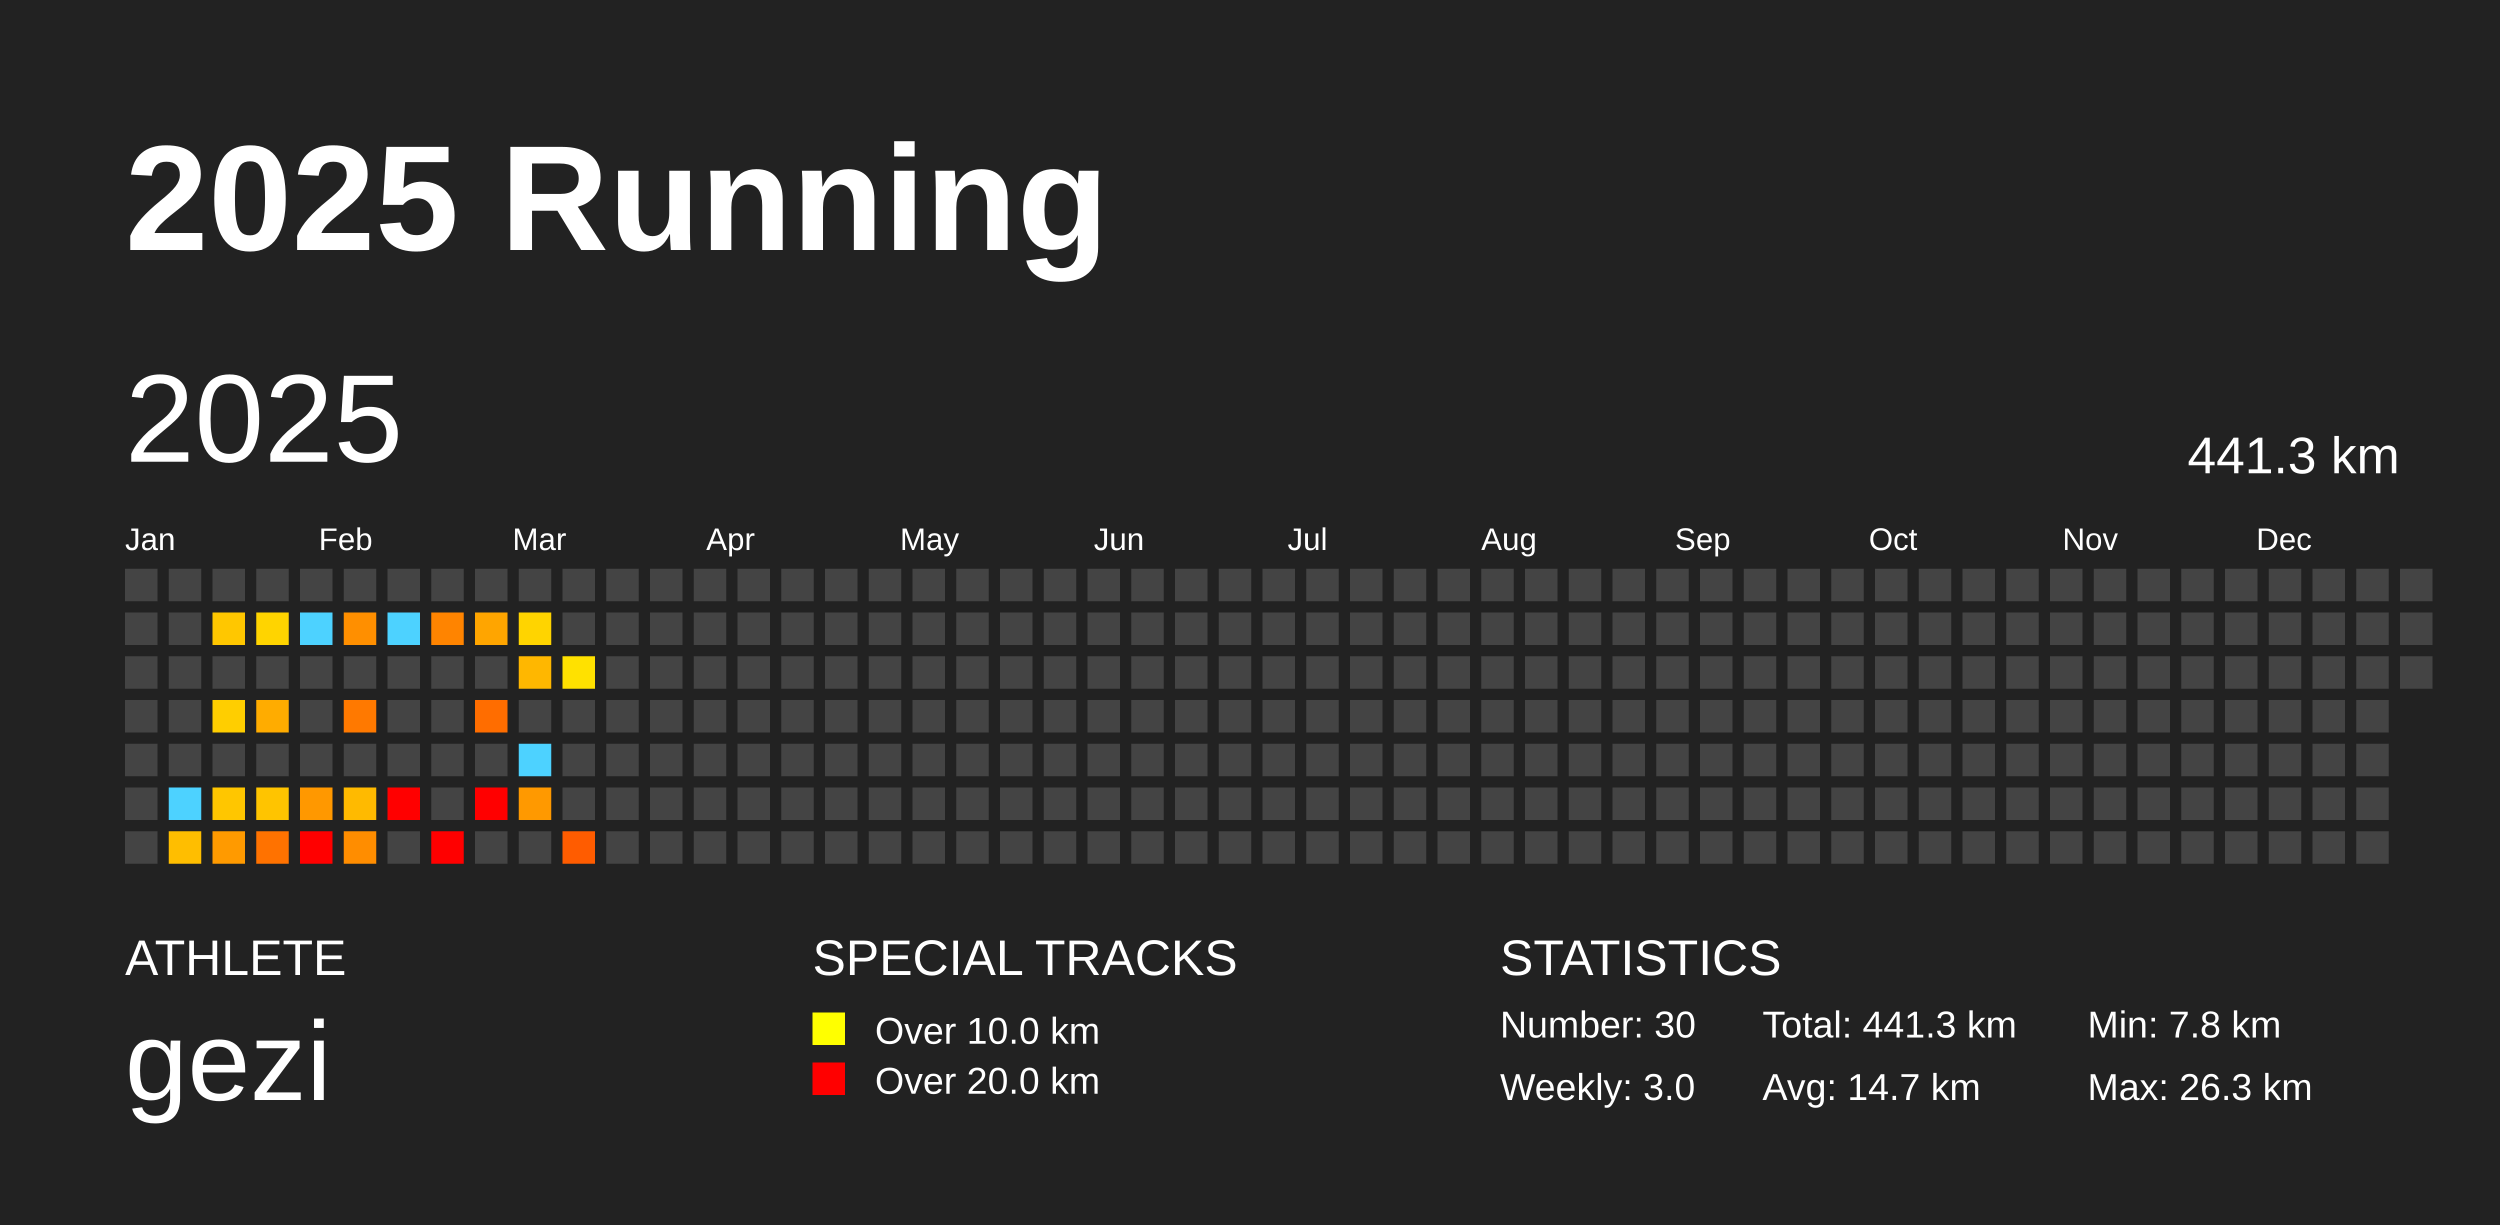
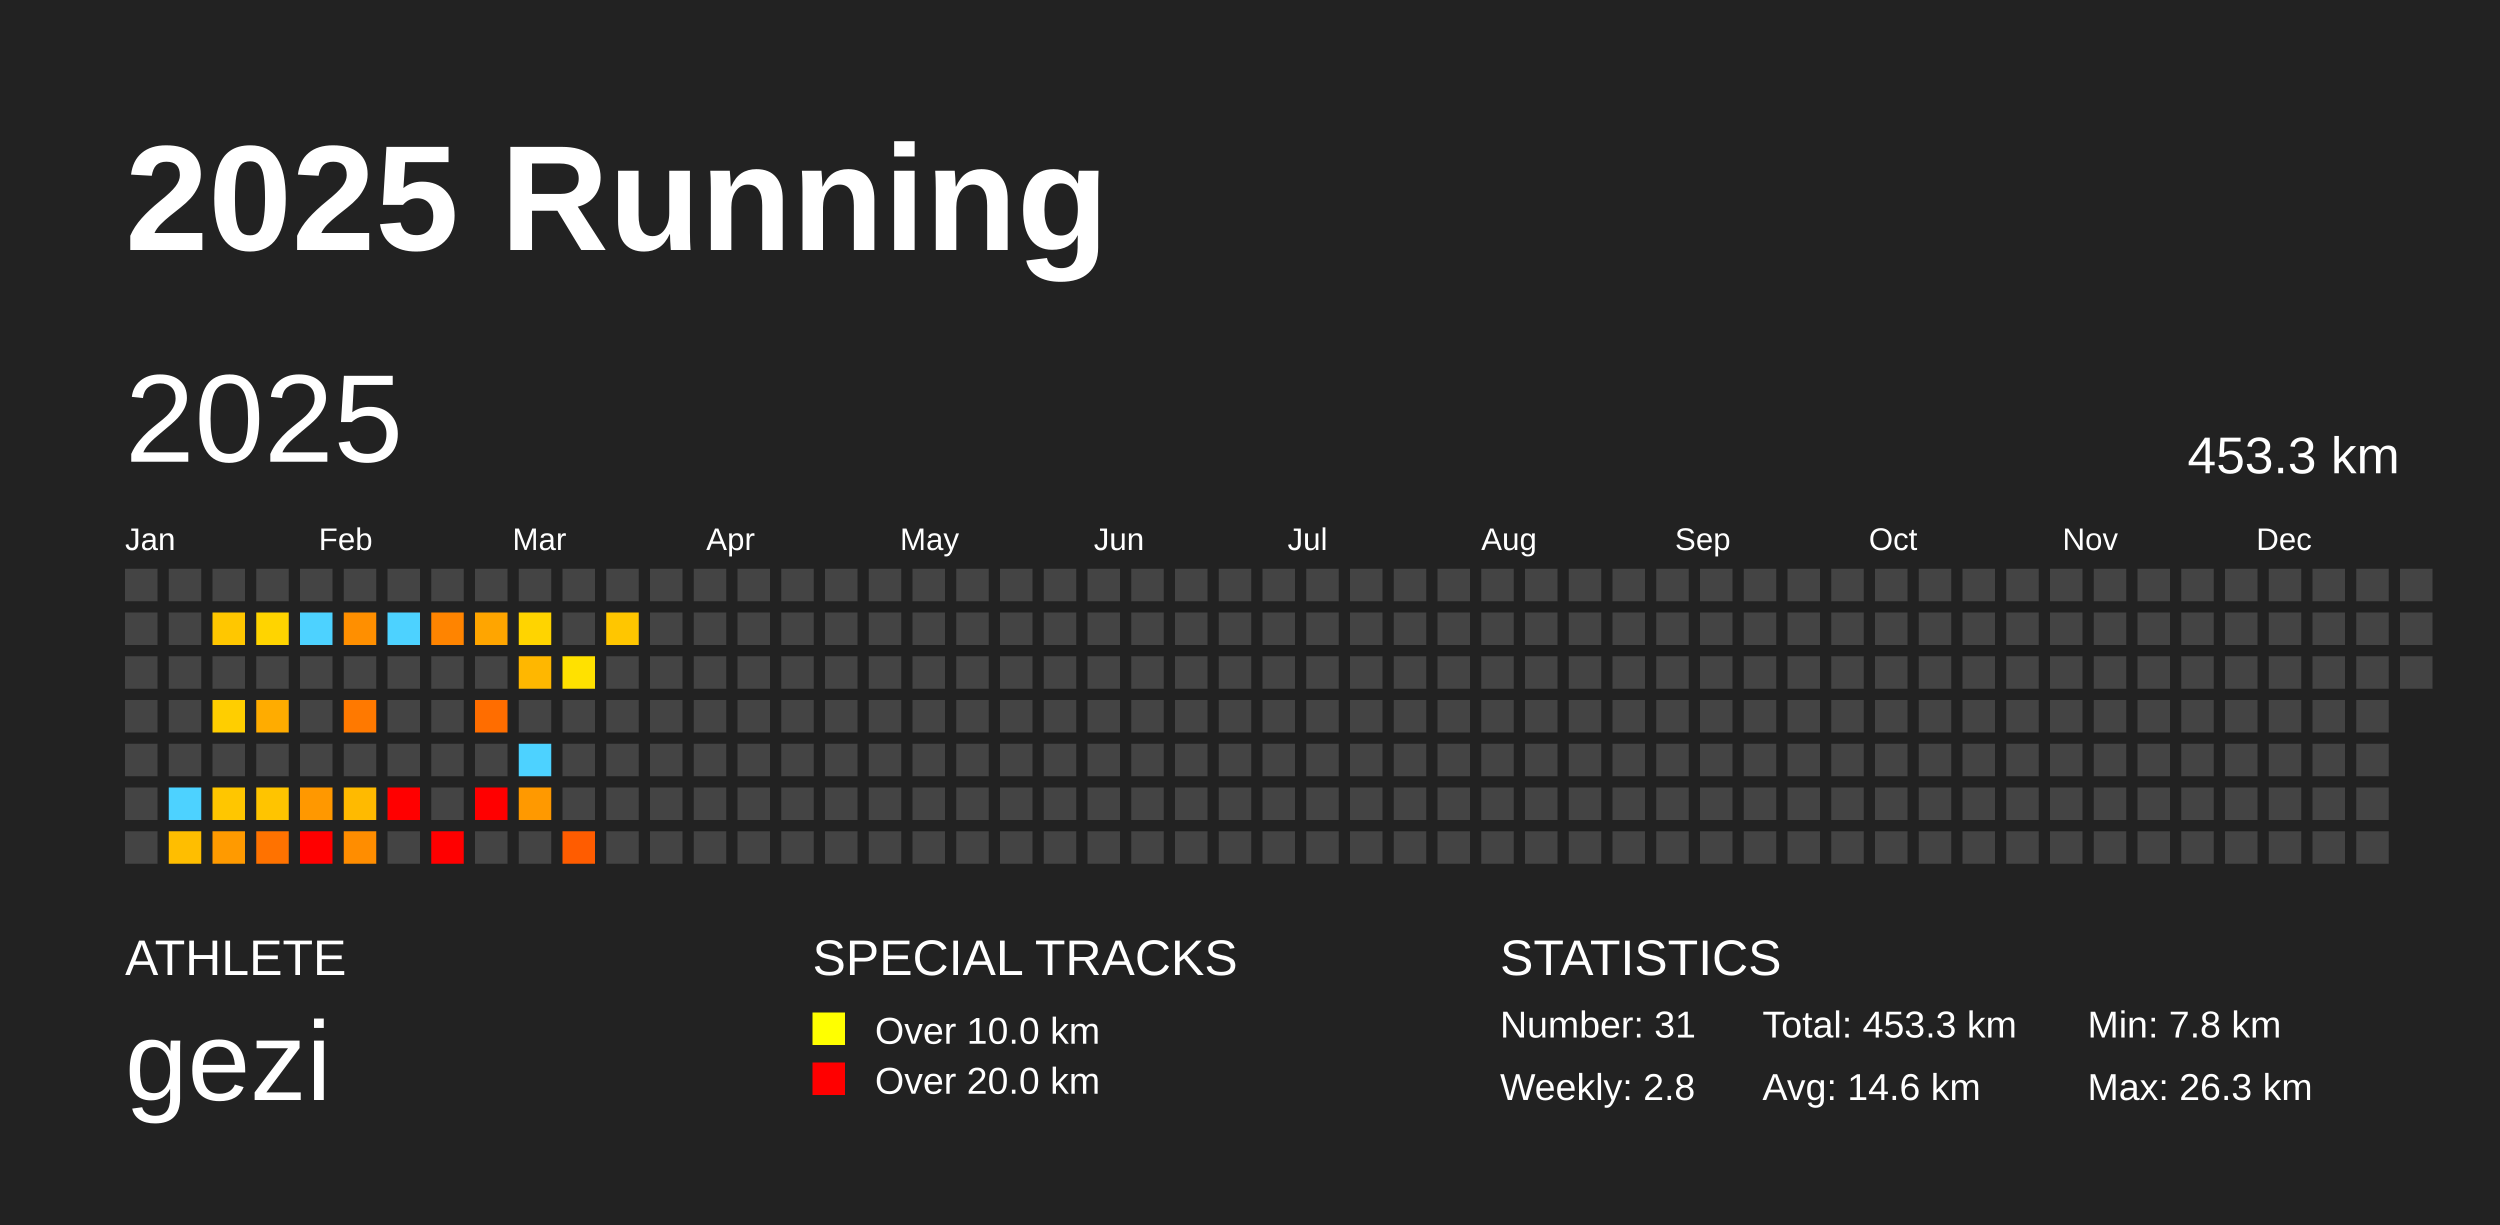
<svg xmlns="http://www.w3.org/2000/svg" baseProfile="full" height="98mm" version="1.1" viewBox="0,0,200,98" width="200mm">
  <defs />
  <rect fill="#222222" height="98" width="200" x="0" y="0" />
  <text fill="#FFFFFF" style="font-size:12px; font-family:Arial; font-weight:bold;" x="10" y="20">2025 Running</text>
  <text fill="#FFFFFF" style="font-size:4px; font-family:Arial" x="10" y="78">ATHLETE</text>
  <text fill="#FFFFFF" style="font-size:9px; font-family:Arial" x="10" y="88">gezi</text>
  <text fill="#FFFFFF" style="font-size:4px; font-family:Arial" x="65" y="78">SPECIAL TRACKS</text>
  <rect fill="yellow" height="2.6" width="2.6" x="65" y="81" />
  <text fill="#FFFFFF" style="font-size:3px; font-family:Arial" x="70" y="83.5">Over 10.0 km</text>
  <rect fill="red" height="2.6" width="2.6" x="65" y="85" />
  <text fill="#FFFFFF" style="font-size:3px; font-family:Arial" x="70" y="87.5">Over 20.0 km</text>
  <text fill="#FFFFFF" style="font-size:4px; font-family:Arial" x="120" y="78">STATISTICS</text>
-   <text fill="#FFFFFF" style="font-size:3px; font-family:Arial" x="120" y="83">Number: 30</text>
-   <text fill="#FFFFFF" style="font-size:3px; font-family:Arial" x="120" y="88">Weekly: 3.0</text>
-   <text fill="#FFFFFF" style="font-size:3px; font-family:Arial" x="141" y="83">Total: 441.3 km</text>
-   <text fill="#FFFFFF" style="font-size:3px; font-family:Arial" x="141" y="88">Avg: 14.7 km</text>
+   <text fill="#FFFFFF" style="font-size:3px; font-family:Arial" x="120" y="83">Number: 31</text>
+   <text fill="#FFFFFF" style="font-size:3px; font-family:Arial" x="120" y="88">Weekly: 2.8</text>
+   <text fill="#FFFFFF" style="font-size:3px; font-family:Arial" x="141" y="83">Total: 453.3 km</text>
+   <text fill="#FFFFFF" style="font-size:3px; font-family:Arial" x="141" y="88">Avg: 14.6 km</text>
  <text fill="#FFFFFF" style="font-size:3px; font-family:Arial" x="167" y="83">Min: 7.8 km</text>
  <text fill="#FFFFFF" style="font-size:3px; font-family:Arial" x="167" y="88">Max: 26.3 km</text>
  <text dominant-baseline="hanging" fill="#FFFFFF" style="font-size:10.0px; font-family:Arial;" x="10" y="30">2025</text>
-   <text dominant-baseline="hanging" fill="#FFFFFF" style="font-size:4.125px; font-family:Arial;" x="175" y="35">441.3 km</text>
+   <text dominant-baseline="hanging" fill="#FFFFFF" style="font-size:4.125px; font-family:Arial;" x="175" y="35">453.3 km</text>
  <text fill="#FFFFFF" style="font-size:2.5px; font-family:Arial" x="10.0" y="44">Jan</text>
  <text fill="#FFFFFF" style="font-size:2.5px; font-family:Arial" x="25.5" y="44">Feb</text>
  <text fill="#FFFFFF" style="font-size:2.5px; font-family:Arial" x="41.0" y="44">Mar</text>
  <text fill="#FFFFFF" style="font-size:2.5px; font-family:Arial" x="56.5" y="44">Apr</text>
  <text fill="#FFFFFF" style="font-size:2.5px; font-family:Arial" x="72.0" y="44">May</text>
  <text fill="#FFFFFF" style="font-size:2.5px; font-family:Arial" x="87.5" y="44">Jun</text>
  <text fill="#FFFFFF" style="font-size:2.5px; font-family:Arial" x="103.0" y="44">Jul</text>
  <text fill="#FFFFFF" style="font-size:2.5px; font-family:Arial" x="118.5" y="44">Aug</text>
  <text fill="#FFFFFF" style="font-size:2.5px; font-family:Arial" x="134.0" y="44">Sep</text>
  <text fill="#FFFFFF" style="font-size:2.5px; font-family:Arial" x="149.5" y="44">Oct</text>
  <text fill="#FFFFFF" style="font-size:2.5px; font-family:Arial" x="165.0" y="44">Nov</text>
  <text fill="#FFFFFF" style="font-size:2.5px; font-family:Arial" x="180.5" y="44">Dec</text>
  <rect fill="#444444" height="2.6" width="2.6" x="10.0" y="45.5" />
  <rect fill="#444444" height="2.6" width="2.6" x="10.0" y="49.0" />
  <rect fill="#444444" height="2.6" width="2.6" x="10.0" y="52.5" />
  <rect fill="#444444" height="2.6" width="2.6" x="10.0" y="56.0" />
  <rect fill="#444444" height="2.6" width="2.6" x="10.0" y="59.5" />
  <rect fill="#444444" height="2.6" width="2.6" x="10.0" y="63.0" />
  <rect fill="#444444" height="2.6" width="2.6" x="10.0" y="66.5" />
  <rect fill="#444444" height="2.6" width="2.6" x="13.5" y="45.5" />
  <rect fill="#444444" height="2.6" width="2.6" x="13.5" y="49.0" />
  <rect fill="#444444" height="2.6" width="2.6" x="13.5" y="52.5" />
  <rect fill="#444444" height="2.6" width="2.6" x="13.5" y="56.0" />
  <rect fill="#444444" height="2.6" width="2.6" x="13.5" y="59.5" />
  <rect fill="#4dd2ff" height="2.6" width="2.6" x="13.5" y="63.0" />
  <rect fill="#ffbe00" height="2.6" width="2.6" x="13.5" y="66.5" />
  <rect fill="#444444" height="2.6" width="2.6" x="17.0" y="45.5" />
  <rect fill="#ffc700" height="2.6" width="2.6" x="17.0" y="49.0" />
  <rect fill="#444444" height="2.6" width="2.6" x="17.0" y="52.5" />
  <rect fill="#ffce00" height="2.6" width="2.6" x="17.0" y="56.0" />
  <rect fill="#444444" height="2.6" width="2.6" x="17.0" y="59.5" />
  <rect fill="#ffc600" height="2.6" width="2.6" x="17.0" y="63.0" />
  <rect fill="#ff9a00" height="2.6" width="2.6" x="17.0" y="66.5" />
  <rect fill="#444444" height="2.6" width="2.6" x="20.5" y="45.5" />
  <rect fill="#ffd400" height="2.6" width="2.6" x="20.5" y="49.0" />
  <rect fill="#444444" height="2.6" width="2.6" x="20.5" y="52.5" />
  <rect fill="#ffac00" height="2.6" width="2.6" x="20.5" y="56.0" />
  <rect fill="#444444" height="2.6" width="2.6" x="20.5" y="59.5" />
  <rect fill="#ffc400" height="2.6" width="2.6" x="20.5" y="63.0" />
  <rect fill="#ff7200" height="2.6" width="2.6" x="20.5" y="66.5" />
  <rect fill="#444444" height="2.6" width="2.6" x="24.0" y="45.5" />
  <rect fill="#4dd2ff" height="2.6" width="2.6" x="24.0" y="49.0" />
  <rect fill="#444444" height="2.6" width="2.6" x="24.0" y="52.5" />
  <rect fill="#444444" height="2.6" width="2.6" x="24.0" y="56.0" />
  <rect fill="#444444" height="2.6" width="2.6" x="24.0" y="59.5" />
  <rect fill="#ff9800" height="2.6" width="2.6" x="24.0" y="63.0" />
  <rect fill="red" height="2.6" width="2.6" x="24.0" y="66.5" />
  <rect fill="#444444" height="2.6" width="2.6" x="27.5" y="45.5" />
  <rect fill="#ff8f00" height="2.6" width="2.6" x="27.5" y="49.0" />
  <rect fill="#444444" height="2.6" width="2.6" x="27.5" y="52.5" />
  <rect fill="#ff7900" height="2.6" width="2.6" x="27.5" y="56.0" />
  <rect fill="#444444" height="2.6" width="2.6" x="27.5" y="59.5" />
  <rect fill="#ffba00" height="2.6" width="2.6" x="27.5" y="63.0" />
  <rect fill="#ff8d00" height="2.6" width="2.6" x="27.5" y="66.5" />
  <rect fill="#444444" height="2.6" width="2.6" x="31.0" y="45.5" />
  <rect fill="#4dd2ff" height="2.6" width="2.6" x="31.0" y="49.0" />
  <rect fill="#444444" height="2.6" width="2.6" x="31.0" y="52.5" />
  <rect fill="#444444" height="2.6" width="2.6" x="31.0" y="56.0" />
  <rect fill="#444444" height="2.6" width="2.6" x="31.0" y="59.5" />
  <rect fill="red" height="2.6" width="2.6" x="31.0" y="63.0" />
  <rect fill="#444444" height="2.6" width="2.6" x="31.0" y="66.5" />
  <rect fill="#444444" height="2.6" width="2.6" x="34.5" y="45.5" />
  <rect fill="#ff8400" height="2.6" width="2.6" x="34.5" y="49.0" />
  <rect fill="#444444" height="2.6" width="2.6" x="34.5" y="52.5" />
  <rect fill="#444444" height="2.6" width="2.6" x="34.5" y="56.0" />
  <rect fill="#444444" height="2.6" width="2.6" x="34.5" y="59.5" />
  <rect fill="#444444" height="2.6" width="2.6" x="34.5" y="63.0" />
  <rect fill="red" height="2.6" width="2.6" x="34.5" y="66.5" />
  <rect fill="#444444" height="2.6" width="2.6" x="38.0" y="45.5" />
  <rect fill="#ffa500" height="2.6" width="2.6" x="38.0" y="49.0" />
  <rect fill="#444444" height="2.6" width="2.6" x="38.0" y="52.5" />
  <rect fill="#ff6d00" height="2.6" width="2.6" x="38.0" y="56.0" />
  <rect fill="#444444" height="2.6" width="2.6" x="38.0" y="59.5" />
  <rect fill="red" height="2.6" width="2.6" x="38.0" y="63.0" />
  <rect fill="#444444" height="2.6" width="2.6" x="38.0" y="66.5" />
  <rect fill="#444444" height="2.6" width="2.6" x="41.5" y="45.5" />
  <rect fill="#ffd400" height="2.6" width="2.6" x="41.5" y="49.0" />
  <rect fill="#ffb700" height="2.6" width="2.6" x="41.5" y="52.5" />
  <rect fill="#444444" height="2.6" width="2.6" x="41.5" y="56.0" />
  <rect fill="#4dd2ff" height="2.6" width="2.6" x="41.5" y="59.5" />
  <rect fill="#ff9900" height="2.6" width="2.6" x="41.5" y="63.0" />
  <rect fill="#444444" height="2.6" width="2.6" x="41.5" y="66.5" />
  <rect fill="#444444" height="2.6" width="2.6" x="45.0" y="45.5" />
  <rect fill="#444444" height="2.6" width="2.6" x="45.0" y="49.0" />
  <rect fill="#ffe100" height="2.6" width="2.6" x="45.0" y="52.5" />
  <rect fill="#444444" height="2.6" width="2.6" x="45.0" y="56.0" />
  <rect fill="#444444" height="2.6" width="2.6" x="45.0" y="59.5" />
  <rect fill="#444444" height="2.6" width="2.6" x="45.0" y="63.0" />
  <rect fill="#ff5c00" height="2.6" width="2.6" x="45.0" y="66.5" />
  <rect fill="#444444" height="2.6" width="2.6" x="48.5" y="45.5" />
-   <rect fill="#444444" height="2.6" width="2.6" x="48.5" y="49.0" />
+   <rect fill="#ffc600" height="2.6" width="2.6" x="48.5" y="49.0" />
  <rect fill="#444444" height="2.6" width="2.6" x="48.5" y="52.5" />
  <rect fill="#444444" height="2.6" width="2.6" x="48.5" y="56.0" />
  <rect fill="#444444" height="2.6" width="2.6" x="48.5" y="59.5" />
  <rect fill="#444444" height="2.6" width="2.6" x="48.5" y="63.0" />
  <rect fill="#444444" height="2.6" width="2.6" x="48.5" y="66.5" />
  <rect fill="#444444" height="2.6" width="2.6" x="52.0" y="45.5" />
  <rect fill="#444444" height="2.6" width="2.6" x="52.0" y="49.0" />
  <rect fill="#444444" height="2.6" width="2.6" x="52.0" y="52.5" />
  <rect fill="#444444" height="2.6" width="2.6" x="52.0" y="56.0" />
  <rect fill="#444444" height="2.6" width="2.6" x="52.0" y="59.5" />
  <rect fill="#444444" height="2.6" width="2.6" x="52.0" y="63.0" />
  <rect fill="#444444" height="2.6" width="2.6" x="52.0" y="66.5" />
  <rect fill="#444444" height="2.6" width="2.6" x="55.5" y="45.5" />
  <rect fill="#444444" height="2.6" width="2.6" x="55.5" y="49.0" />
  <rect fill="#444444" height="2.6" width="2.6" x="55.5" y="52.5" />
  <rect fill="#444444" height="2.6" width="2.6" x="55.5" y="56.0" />
  <rect fill="#444444" height="2.6" width="2.6" x="55.5" y="59.5" />
  <rect fill="#444444" height="2.6" width="2.6" x="55.5" y="63.0" />
  <rect fill="#444444" height="2.6" width="2.6" x="55.5" y="66.5" />
  <rect fill="#444444" height="2.6" width="2.6" x="59.0" y="45.5" />
  <rect fill="#444444" height="2.6" width="2.6" x="59.0" y="49.0" />
  <rect fill="#444444" height="2.6" width="2.6" x="59.0" y="52.5" />
  <rect fill="#444444" height="2.6" width="2.6" x="59.0" y="56.0" />
  <rect fill="#444444" height="2.6" width="2.6" x="59.0" y="59.5" />
  <rect fill="#444444" height="2.6" width="2.6" x="59.0" y="63.0" />
  <rect fill="#444444" height="2.6" width="2.6" x="59.0" y="66.5" />
  <rect fill="#444444" height="2.6" width="2.6" x="62.5" y="45.5" />
  <rect fill="#444444" height="2.6" width="2.6" x="62.5" y="49.0" />
  <rect fill="#444444" height="2.6" width="2.6" x="62.5" y="52.5" />
  <rect fill="#444444" height="2.6" width="2.6" x="62.5" y="56.0" />
  <rect fill="#444444" height="2.6" width="2.6" x="62.5" y="59.5" />
  <rect fill="#444444" height="2.6" width="2.6" x="62.5" y="63.0" />
  <rect fill="#444444" height="2.6" width="2.6" x="62.5" y="66.5" />
  <rect fill="#444444" height="2.6" width="2.6" x="66.0" y="45.5" />
  <rect fill="#444444" height="2.6" width="2.6" x="66.0" y="49.0" />
  <rect fill="#444444" height="2.6" width="2.6" x="66.0" y="52.5" />
  <rect fill="#444444" height="2.6" width="2.6" x="66.0" y="56.0" />
  <rect fill="#444444" height="2.6" width="2.6" x="66.0" y="59.5" />
  <rect fill="#444444" height="2.6" width="2.6" x="66.0" y="63.0" />
  <rect fill="#444444" height="2.6" width="2.6" x="66.0" y="66.5" />
  <rect fill="#444444" height="2.6" width="2.6" x="69.5" y="45.5" />
  <rect fill="#444444" height="2.6" width="2.6" x="69.5" y="49.0" />
  <rect fill="#444444" height="2.6" width="2.6" x="69.5" y="52.5" />
  <rect fill="#444444" height="2.6" width="2.6" x="69.5" y="56.0" />
  <rect fill="#444444" height="2.6" width="2.6" x="69.5" y="59.5" />
  <rect fill="#444444" height="2.6" width="2.6" x="69.5" y="63.0" />
  <rect fill="#444444" height="2.6" width="2.6" x="69.5" y="66.5" />
  <rect fill="#444444" height="2.6" width="2.6" x="73.0" y="45.5" />
  <rect fill="#444444" height="2.6" width="2.6" x="73.0" y="49.0" />
  <rect fill="#444444" height="2.6" width="2.6" x="73.0" y="52.5" />
  <rect fill="#444444" height="2.6" width="2.6" x="73.0" y="56.0" />
  <rect fill="#444444" height="2.6" width="2.6" x="73.0" y="59.5" />
  <rect fill="#444444" height="2.6" width="2.6" x="73.0" y="63.0" />
  <rect fill="#444444" height="2.6" width="2.6" x="73.0" y="66.5" />
  <rect fill="#444444" height="2.6" width="2.6" x="76.5" y="45.5" />
  <rect fill="#444444" height="2.6" width="2.6" x="76.5" y="49.0" />
  <rect fill="#444444" height="2.6" width="2.6" x="76.5" y="52.5" />
  <rect fill="#444444" height="2.6" width="2.6" x="76.5" y="56.0" />
  <rect fill="#444444" height="2.6" width="2.6" x="76.5" y="59.5" />
  <rect fill="#444444" height="2.6" width="2.6" x="76.5" y="63.0" />
  <rect fill="#444444" height="2.6" width="2.6" x="76.5" y="66.5" />
  <rect fill="#444444" height="2.6" width="2.6" x="80.0" y="45.5" />
  <rect fill="#444444" height="2.6" width="2.6" x="80.0" y="49.0" />
  <rect fill="#444444" height="2.6" width="2.6" x="80.0" y="52.5" />
  <rect fill="#444444" height="2.6" width="2.6" x="80.0" y="56.0" />
  <rect fill="#444444" height="2.6" width="2.6" x="80.0" y="59.5" />
  <rect fill="#444444" height="2.6" width="2.6" x="80.0" y="63.0" />
  <rect fill="#444444" height="2.6" width="2.6" x="80.0" y="66.5" />
  <rect fill="#444444" height="2.6" width="2.6" x="83.5" y="45.5" />
  <rect fill="#444444" height="2.6" width="2.6" x="83.5" y="49.0" />
  <rect fill="#444444" height="2.6" width="2.6" x="83.5" y="52.5" />
  <rect fill="#444444" height="2.6" width="2.6" x="83.5" y="56.0" />
  <rect fill="#444444" height="2.6" width="2.6" x="83.5" y="59.5" />
  <rect fill="#444444" height="2.6" width="2.6" x="83.5" y="63.0" />
  <rect fill="#444444" height="2.6" width="2.6" x="83.5" y="66.5" />
  <rect fill="#444444" height="2.6" width="2.6" x="87.0" y="45.5" />
  <rect fill="#444444" height="2.6" width="2.6" x="87.0" y="49.0" />
  <rect fill="#444444" height="2.6" width="2.6" x="87.0" y="52.5" />
  <rect fill="#444444" height="2.6" width="2.6" x="87.0" y="56.0" />
  <rect fill="#444444" height="2.6" width="2.6" x="87.0" y="59.5" />
  <rect fill="#444444" height="2.6" width="2.6" x="87.0" y="63.0" />
  <rect fill="#444444" height="2.6" width="2.6" x="87.0" y="66.5" />
  <rect fill="#444444" height="2.6" width="2.6" x="90.5" y="45.5" />
  <rect fill="#444444" height="2.6" width="2.6" x="90.5" y="49.0" />
  <rect fill="#444444" height="2.6" width="2.6" x="90.5" y="52.5" />
  <rect fill="#444444" height="2.6" width="2.6" x="90.5" y="56.0" />
  <rect fill="#444444" height="2.6" width="2.6" x="90.5" y="59.5" />
  <rect fill="#444444" height="2.6" width="2.6" x="90.5" y="63.0" />
  <rect fill="#444444" height="2.6" width="2.6" x="90.5" y="66.5" />
  <rect fill="#444444" height="2.6" width="2.6" x="94.0" y="45.5" />
  <rect fill="#444444" height="2.6" width="2.6" x="94.0" y="49.0" />
  <rect fill="#444444" height="2.6" width="2.6" x="94.0" y="52.5" />
  <rect fill="#444444" height="2.6" width="2.6" x="94.0" y="56.0" />
  <rect fill="#444444" height="2.6" width="2.6" x="94.0" y="59.5" />
  <rect fill="#444444" height="2.6" width="2.6" x="94.0" y="63.0" />
  <rect fill="#444444" height="2.6" width="2.6" x="94.0" y="66.5" />
  <rect fill="#444444" height="2.6" width="2.6" x="97.5" y="45.5" />
  <rect fill="#444444" height="2.6" width="2.6" x="97.5" y="49.0" />
  <rect fill="#444444" height="2.6" width="2.6" x="97.5" y="52.5" />
  <rect fill="#444444" height="2.6" width="2.6" x="97.5" y="56.0" />
  <rect fill="#444444" height="2.6" width="2.6" x="97.5" y="59.5" />
  <rect fill="#444444" height="2.6" width="2.6" x="97.5" y="63.0" />
  <rect fill="#444444" height="2.6" width="2.6" x="97.5" y="66.5" />
  <rect fill="#444444" height="2.6" width="2.6" x="101.0" y="45.5" />
  <rect fill="#444444" height="2.6" width="2.6" x="101.0" y="49.0" />
  <rect fill="#444444" height="2.6" width="2.6" x="101.0" y="52.5" />
  <rect fill="#444444" height="2.6" width="2.6" x="101.0" y="56.0" />
  <rect fill="#444444" height="2.6" width="2.6" x="101.0" y="59.5" />
  <rect fill="#444444" height="2.6" width="2.6" x="101.0" y="63.0" />
  <rect fill="#444444" height="2.6" width="2.6" x="101.0" y="66.5" />
  <rect fill="#444444" height="2.6" width="2.6" x="104.5" y="45.5" />
  <rect fill="#444444" height="2.6" width="2.6" x="104.5" y="49.0" />
  <rect fill="#444444" height="2.6" width="2.6" x="104.5" y="52.5" />
  <rect fill="#444444" height="2.6" width="2.6" x="104.5" y="56.0" />
  <rect fill="#444444" height="2.6" width="2.6" x="104.5" y="59.5" />
  <rect fill="#444444" height="2.6" width="2.6" x="104.5" y="63.0" />
  <rect fill="#444444" height="2.6" width="2.6" x="104.5" y="66.5" />
  <rect fill="#444444" height="2.6" width="2.6" x="108.0" y="45.5" />
  <rect fill="#444444" height="2.6" width="2.6" x="108.0" y="49.0" />
  <rect fill="#444444" height="2.6" width="2.6" x="108.0" y="52.5" />
  <rect fill="#444444" height="2.6" width="2.6" x="108.0" y="56.0" />
  <rect fill="#444444" height="2.6" width="2.6" x="108.0" y="59.5" />
  <rect fill="#444444" height="2.6" width="2.6" x="108.0" y="63.0" />
  <rect fill="#444444" height="2.6" width="2.6" x="108.0" y="66.5" />
  <rect fill="#444444" height="2.6" width="2.6" x="111.5" y="45.5" />
  <rect fill="#444444" height="2.6" width="2.6" x="111.5" y="49.0" />
  <rect fill="#444444" height="2.6" width="2.6" x="111.5" y="52.5" />
  <rect fill="#444444" height="2.6" width="2.6" x="111.5" y="56.0" />
  <rect fill="#444444" height="2.6" width="2.6" x="111.5" y="59.5" />
  <rect fill="#444444" height="2.6" width="2.6" x="111.5" y="63.0" />
  <rect fill="#444444" height="2.6" width="2.6" x="111.5" y="66.5" />
  <rect fill="#444444" height="2.6" width="2.6" x="115.0" y="45.5" />
  <rect fill="#444444" height="2.6" width="2.6" x="115.0" y="49.0" />
  <rect fill="#444444" height="2.6" width="2.6" x="115.0" y="52.5" />
  <rect fill="#444444" height="2.6" width="2.6" x="115.0" y="56.0" />
  <rect fill="#444444" height="2.6" width="2.6" x="115.0" y="59.5" />
  <rect fill="#444444" height="2.6" width="2.6" x="115.0" y="63.0" />
  <rect fill="#444444" height="2.6" width="2.6" x="115.0" y="66.5" />
  <rect fill="#444444" height="2.6" width="2.6" x="118.5" y="45.5" />
  <rect fill="#444444" height="2.6" width="2.6" x="118.5" y="49.0" />
  <rect fill="#444444" height="2.6" width="2.6" x="118.5" y="52.5" />
  <rect fill="#444444" height="2.6" width="2.6" x="118.5" y="56.0" />
  <rect fill="#444444" height="2.6" width="2.6" x="118.5" y="59.5" />
  <rect fill="#444444" height="2.6" width="2.6" x="118.5" y="63.0" />
  <rect fill="#444444" height="2.6" width="2.6" x="118.5" y="66.5" />
  <rect fill="#444444" height="2.6" width="2.6" x="122.0" y="45.5" />
  <rect fill="#444444" height="2.6" width="2.6" x="122.0" y="49.0" />
  <rect fill="#444444" height="2.6" width="2.6" x="122.0" y="52.5" />
  <rect fill="#444444" height="2.6" width="2.6" x="122.0" y="56.0" />
  <rect fill="#444444" height="2.6" width="2.6" x="122.0" y="59.5" />
  <rect fill="#444444" height="2.6" width="2.6" x="122.0" y="63.0" />
  <rect fill="#444444" height="2.6" width="2.6" x="122.0" y="66.5" />
  <rect fill="#444444" height="2.6" width="2.6" x="125.5" y="45.5" />
  <rect fill="#444444" height="2.6" width="2.6" x="125.5" y="49.0" />
  <rect fill="#444444" height="2.6" width="2.6" x="125.5" y="52.5" />
  <rect fill="#444444" height="2.6" width="2.6" x="125.5" y="56.0" />
  <rect fill="#444444" height="2.6" width="2.6" x="125.5" y="59.5" />
  <rect fill="#444444" height="2.6" width="2.6" x="125.5" y="63.0" />
  <rect fill="#444444" height="2.6" width="2.6" x="125.5" y="66.5" />
  <rect fill="#444444" height="2.6" width="2.6" x="129.0" y="45.5" />
  <rect fill="#444444" height="2.6" width="2.6" x="129.0" y="49.0" />
  <rect fill="#444444" height="2.6" width="2.6" x="129.0" y="52.5" />
  <rect fill="#444444" height="2.6" width="2.6" x="129.0" y="56.0" />
  <rect fill="#444444" height="2.6" width="2.6" x="129.0" y="59.5" />
  <rect fill="#444444" height="2.6" width="2.6" x="129.0" y="63.0" />
  <rect fill="#444444" height="2.6" width="2.6" x="129.0" y="66.5" />
  <rect fill="#444444" height="2.6" width="2.6" x="132.5" y="45.5" />
  <rect fill="#444444" height="2.6" width="2.6" x="132.5" y="49.0" />
  <rect fill="#444444" height="2.6" width="2.6" x="132.5" y="52.5" />
  <rect fill="#444444" height="2.6" width="2.6" x="132.5" y="56.0" />
  <rect fill="#444444" height="2.6" width="2.6" x="132.5" y="59.5" />
  <rect fill="#444444" height="2.6" width="2.6" x="132.5" y="63.0" />
  <rect fill="#444444" height="2.6" width="2.6" x="132.5" y="66.5" />
  <rect fill="#444444" height="2.6" width="2.6" x="136.0" y="45.5" />
  <rect fill="#444444" height="2.6" width="2.6" x="136.0" y="49.0" />
  <rect fill="#444444" height="2.6" width="2.6" x="136.0" y="52.5" />
  <rect fill="#444444" height="2.6" width="2.6" x="136.0" y="56.0" />
  <rect fill="#444444" height="2.6" width="2.6" x="136.0" y="59.5" />
  <rect fill="#444444" height="2.6" width="2.6" x="136.0" y="63.0" />
  <rect fill="#444444" height="2.6" width="2.6" x="136.0" y="66.5" />
  <rect fill="#444444" height="2.6" width="2.6" x="139.5" y="45.5" />
  <rect fill="#444444" height="2.6" width="2.6" x="139.5" y="49.0" />
  <rect fill="#444444" height="2.6" width="2.6" x="139.5" y="52.5" />
  <rect fill="#444444" height="2.6" width="2.6" x="139.5" y="56.0" />
  <rect fill="#444444" height="2.6" width="2.6" x="139.5" y="59.5" />
  <rect fill="#444444" height="2.6" width="2.6" x="139.5" y="63.0" />
  <rect fill="#444444" height="2.6" width="2.6" x="139.5" y="66.5" />
  <rect fill="#444444" height="2.6" width="2.6" x="143.0" y="45.5" />
  <rect fill="#444444" height="2.6" width="2.6" x="143.0" y="49.0" />
  <rect fill="#444444" height="2.6" width="2.6" x="143.0" y="52.5" />
  <rect fill="#444444" height="2.6" width="2.6" x="143.0" y="56.0" />
  <rect fill="#444444" height="2.6" width="2.6" x="143.0" y="59.5" />
  <rect fill="#444444" height="2.6" width="2.6" x="143.0" y="63.0" />
  <rect fill="#444444" height="2.6" width="2.6" x="143.0" y="66.5" />
  <rect fill="#444444" height="2.6" width="2.6" x="146.5" y="45.5" />
  <rect fill="#444444" height="2.6" width="2.6" x="146.5" y="49.0" />
  <rect fill="#444444" height="2.6" width="2.6" x="146.5" y="52.5" />
  <rect fill="#444444" height="2.6" width="2.6" x="146.5" y="56.0" />
  <rect fill="#444444" height="2.6" width="2.6" x="146.5" y="59.5" />
  <rect fill="#444444" height="2.6" width="2.6" x="146.5" y="63.0" />
  <rect fill="#444444" height="2.6" width="2.6" x="146.5" y="66.5" />
  <rect fill="#444444" height="2.6" width="2.6" x="150.0" y="45.5" />
  <rect fill="#444444" height="2.6" width="2.6" x="150.0" y="49.0" />
  <rect fill="#444444" height="2.6" width="2.6" x="150.0" y="52.5" />
  <rect fill="#444444" height="2.6" width="2.6" x="150.0" y="56.0" />
  <rect fill="#444444" height="2.6" width="2.6" x="150.0" y="59.5" />
  <rect fill="#444444" height="2.6" width="2.6" x="150.0" y="63.0" />
  <rect fill="#444444" height="2.6" width="2.6" x="150.0" y="66.5" />
  <rect fill="#444444" height="2.6" width="2.6" x="153.5" y="45.5" />
  <rect fill="#444444" height="2.6" width="2.6" x="153.5" y="49.0" />
  <rect fill="#444444" height="2.6" width="2.6" x="153.5" y="52.5" />
  <rect fill="#444444" height="2.6" width="2.6" x="153.5" y="56.0" />
  <rect fill="#444444" height="2.6" width="2.6" x="153.5" y="59.5" />
  <rect fill="#444444" height="2.6" width="2.6" x="153.5" y="63.0" />
  <rect fill="#444444" height="2.6" width="2.6" x="153.5" y="66.5" />
  <rect fill="#444444" height="2.6" width="2.6" x="157.0" y="45.5" />
  <rect fill="#444444" height="2.6" width="2.6" x="157.0" y="49.0" />
  <rect fill="#444444" height="2.6" width="2.6" x="157.0" y="52.5" />
  <rect fill="#444444" height="2.6" width="2.6" x="157.0" y="56.0" />
  <rect fill="#444444" height="2.6" width="2.6" x="157.0" y="59.5" />
  <rect fill="#444444" height="2.6" width="2.6" x="157.0" y="63.0" />
  <rect fill="#444444" height="2.6" width="2.6" x="157.0" y="66.5" />
  <rect fill="#444444" height="2.6" width="2.6" x="160.5" y="45.5" />
  <rect fill="#444444" height="2.6" width="2.6" x="160.5" y="49.0" />
  <rect fill="#444444" height="2.6" width="2.6" x="160.5" y="52.5" />
  <rect fill="#444444" height="2.6" width="2.6" x="160.5" y="56.0" />
  <rect fill="#444444" height="2.6" width="2.6" x="160.5" y="59.5" />
  <rect fill="#444444" height="2.6" width="2.6" x="160.5" y="63.0" />
  <rect fill="#444444" height="2.6" width="2.6" x="160.5" y="66.5" />
  <rect fill="#444444" height="2.6" width="2.6" x="164.0" y="45.5" />
  <rect fill="#444444" height="2.6" width="2.6" x="164.0" y="49.0" />
  <rect fill="#444444" height="2.6" width="2.6" x="164.0" y="52.5" />
  <rect fill="#444444" height="2.6" width="2.6" x="164.0" y="56.0" />
  <rect fill="#444444" height="2.6" width="2.6" x="164.0" y="59.5" />
  <rect fill="#444444" height="2.6" width="2.6" x="164.0" y="63.0" />
  <rect fill="#444444" height="2.6" width="2.6" x="164.0" y="66.5" />
  <rect fill="#444444" height="2.6" width="2.6" x="167.5" y="45.5" />
  <rect fill="#444444" height="2.6" width="2.6" x="167.5" y="49.0" />
  <rect fill="#444444" height="2.6" width="2.6" x="167.5" y="52.5" />
  <rect fill="#444444" height="2.6" width="2.6" x="167.5" y="56.0" />
  <rect fill="#444444" height="2.6" width="2.6" x="167.5" y="59.5" />
  <rect fill="#444444" height="2.6" width="2.6" x="167.5" y="63.0" />
  <rect fill="#444444" height="2.6" width="2.6" x="167.5" y="66.5" />
  <rect fill="#444444" height="2.6" width="2.6" x="171.0" y="45.5" />
  <rect fill="#444444" height="2.6" width="2.6" x="171.0" y="49.0" />
  <rect fill="#444444" height="2.6" width="2.6" x="171.0" y="52.5" />
  <rect fill="#444444" height="2.6" width="2.6" x="171.0" y="56.0" />
  <rect fill="#444444" height="2.6" width="2.6" x="171.0" y="59.5" />
  <rect fill="#444444" height="2.6" width="2.6" x="171.0" y="63.0" />
  <rect fill="#444444" height="2.6" width="2.6" x="171.0" y="66.5" />
  <rect fill="#444444" height="2.6" width="2.6" x="174.5" y="45.5" />
  <rect fill="#444444" height="2.6" width="2.6" x="174.5" y="49.0" />
  <rect fill="#444444" height="2.6" width="2.6" x="174.5" y="52.5" />
  <rect fill="#444444" height="2.6" width="2.6" x="174.5" y="56.0" />
  <rect fill="#444444" height="2.6" width="2.6" x="174.5" y="59.5" />
  <rect fill="#444444" height="2.6" width="2.6" x="174.5" y="63.0" />
  <rect fill="#444444" height="2.6" width="2.6" x="174.5" y="66.5" />
  <rect fill="#444444" height="2.6" width="2.6" x="178.0" y="45.5" />
  <rect fill="#444444" height="2.6" width="2.6" x="178.0" y="49.0" />
  <rect fill="#444444" height="2.6" width="2.6" x="178.0" y="52.5" />
  <rect fill="#444444" height="2.6" width="2.6" x="178.0" y="56.0" />
  <rect fill="#444444" height="2.6" width="2.6" x="178.0" y="59.5" />
  <rect fill="#444444" height="2.6" width="2.6" x="178.0" y="63.0" />
  <rect fill="#444444" height="2.6" width="2.6" x="178.0" y="66.5" />
  <rect fill="#444444" height="2.6" width="2.6" x="181.5" y="45.5" />
  <rect fill="#444444" height="2.6" width="2.6" x="181.5" y="49.0" />
  <rect fill="#444444" height="2.6" width="2.6" x="181.5" y="52.5" />
  <rect fill="#444444" height="2.6" width="2.6" x="181.5" y="56.0" />
  <rect fill="#444444" height="2.6" width="2.6" x="181.5" y="59.5" />
  <rect fill="#444444" height="2.6" width="2.6" x="181.5" y="63.0" />
  <rect fill="#444444" height="2.6" width="2.6" x="181.5" y="66.5" />
  <rect fill="#444444" height="2.6" width="2.6" x="185.0" y="45.5" />
  <rect fill="#444444" height="2.6" width="2.6" x="185.0" y="49.0" />
  <rect fill="#444444" height="2.6" width="2.6" x="185.0" y="52.5" />
  <rect fill="#444444" height="2.6" width="2.6" x="185.0" y="56.0" />
  <rect fill="#444444" height="2.6" width="2.6" x="185.0" y="59.5" />
  <rect fill="#444444" height="2.6" width="2.6" x="185.0" y="63.0" />
  <rect fill="#444444" height="2.6" width="2.6" x="185.0" y="66.5" />
  <rect fill="#444444" height="2.6" width="2.6" x="188.5" y="45.5" />
  <rect fill="#444444" height="2.6" width="2.6" x="188.5" y="49.0" />
  <rect fill="#444444" height="2.6" width="2.6" x="188.5" y="52.5" />
  <rect fill="#444444" height="2.6" width="2.6" x="188.5" y="56.0" />
  <rect fill="#444444" height="2.6" width="2.6" x="188.5" y="59.5" />
  <rect fill="#444444" height="2.6" width="2.6" x="188.5" y="63.0" />
  <rect fill="#444444" height="2.6" width="2.6" x="188.5" y="66.5" />
  <rect fill="#444444" height="2.6" width="2.6" x="192.0" y="45.5" />
  <rect fill="#444444" height="2.6" width="2.6" x="192.0" y="49.0" />
  <rect fill="#444444" height="2.6" width="2.6" x="192.0" y="52.5" />
</svg>
